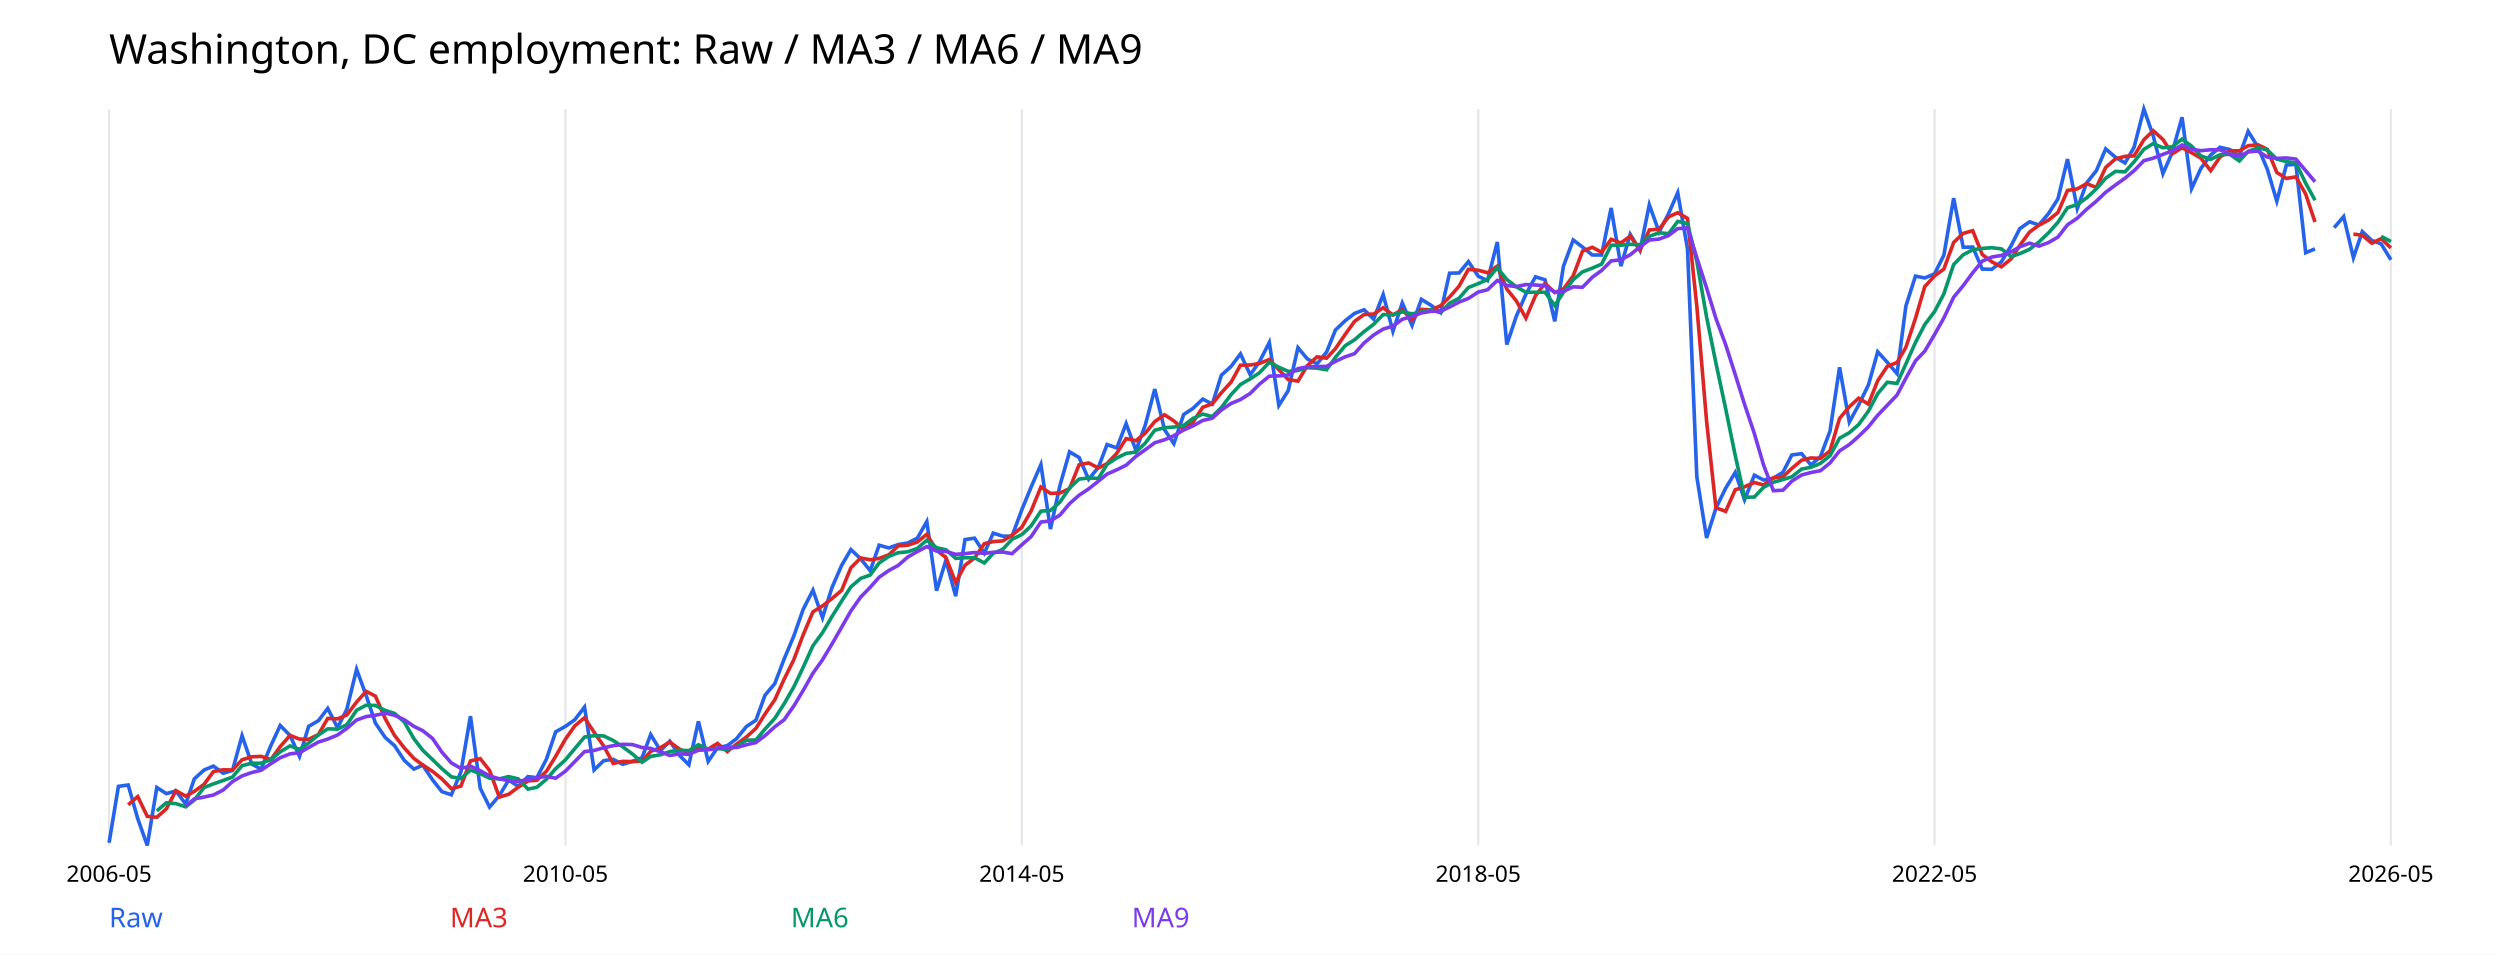
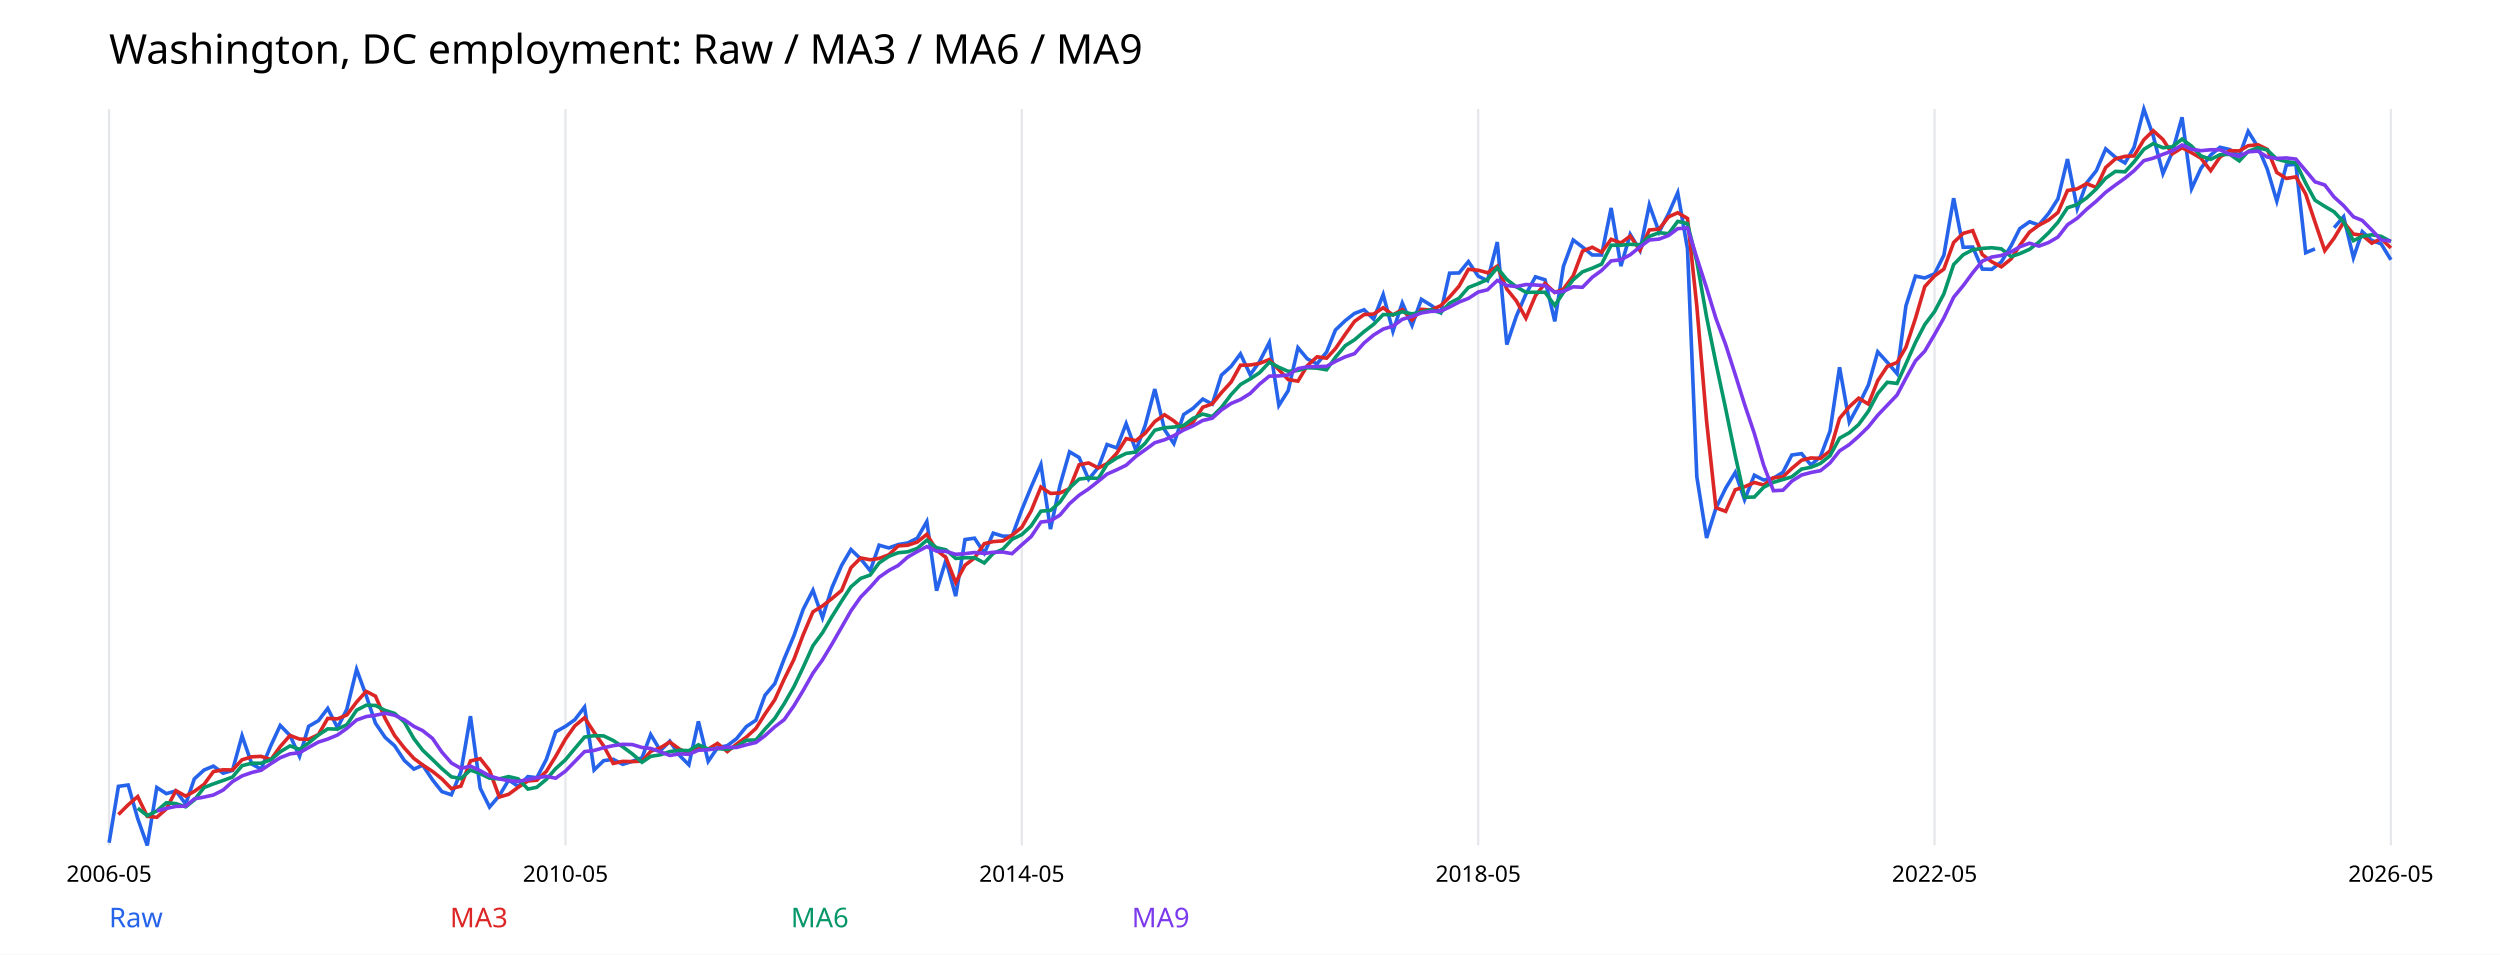
<svg xmlns="http://www.w3.org/2000/svg" width="1100" height="420" viewBox="0 0 1100 420">
  <rect width="100%" height="100%" fill="white" />
  <text x="48" y="28" font-family="sans-serif" font-size="18">Washington, DC employment: Raw / MA3 / MA6 / MA9</text>
  <line x1="48.0" y1="48" x2="48.0" y2="372" stroke="#e5e7eb" />
  <text x="48.0" y="388" text-anchor="middle" font-family="sans-serif" font-size="10">2006-05</text>
  <line x1="248.8" y1="48" x2="248.8" y2="372" stroke="#e5e7eb" />
  <text x="248.8" y="388" text-anchor="middle" font-family="sans-serif" font-size="10">2010-05</text>
  <line x1="449.6" y1="48" x2="449.6" y2="372" stroke="#e5e7eb" />
  <text x="449.6" y="388" text-anchor="middle" font-family="sans-serif" font-size="10">2014-05</text>
  <line x1="650.4" y1="48" x2="650.4" y2="372" stroke="#e5e7eb" />
  <text x="650.4" y="388" text-anchor="middle" font-family="sans-serif" font-size="10">2018-05</text>
  <line x1="851.2" y1="48" x2="851.2" y2="372" stroke="#e5e7eb" />
  <text x="851.2" y="388" text-anchor="middle" font-family="sans-serif" font-size="10">2022-05</text>
  <line x1="1052.0" y1="48" x2="1052.0" y2="372" stroke="#e5e7eb" />
  <text x="1052.0" y="388" text-anchor="middle" font-family="sans-serif" font-size="10">2026-05</text>
  <polyline points="48.0,370.8 52.1,346.0 56.4,345.4 60.6,360.2 64.8,372.0 69.0,346.5 73.2,349.2 77.4,348.0 81.7,353.8 85.5,342.7 89.8,338.8 93.9,337.1 98.2,340.2 102.3,339.0 106.5,323.7 110.8,336.2 114.9,338.4 119.2,328.0 123.3,319.2 127.6,323.6 131.8,332.8 135.8,319.6 140.1,317.1 144.2,311.7 148.5,320.2 152.6,312.1 156.9,294.5 161.1,306.0 165.2,318.2 169.5,324.5 173.6,328.1 177.9,334.6 182.1,338.4 186.0,336.7 190.3,343.1 194.4,348.3 198.6,349.7 202.8,339.6 207.0,315.1 211.3,346.8 215.4,355.1 219.7,350.1 223.8,343.2 228.0,346.0 232.3,341.7 236.2,342.2 240.4,334.1 244.5,322.0 248.8,319.6 252.9,316.7 257.2,311.1 261.4,338.8 265.6,334.7 269.8,334.1 274.0,336.3 278.2,335.0 282.5,333.4 286.3,323.2 290.6,330.3 294.7,326.1 299.0,332.4 303.1,336.5 307.3,317.4 311.6,335.0 315.7,329.0 320.0,328.1 324.1,325.0 328.4,319.7 332.6,316.9 336.6,305.9 340.9,300.8 345.0,290.0 349.3,279.8 353.4,268.1 357.7,259.7 361.9,271.8 366.0,258.7 370.3,248.8 374.4,241.8 378.7,245.9 382.9,251.1 386.8,239.9 391.1,241.1 395.2,239.6 399.4,238.9 403.6,236.8 407.8,229.5 412.1,259.9 416.2,246.5 420.5,262.3 424.6,237.4 428.8,236.8 433.1,243.4 437.0,234.6 441.2,235.9 445.3,235.9 449.6,224.3 453.7,214.3 458.0,204.4 462.2,232.8 466.4,213.5 470.6,198.8 474.8,201.3 479.0,210.9 483.3,205.6 487.1,195.6 491.4,197.1 495.5,186.4 499.8,198.2 503.9,187.1 508.1,171.2 512.4,189.1 516.5,195.2 520.8,182.4 524.9,179.7 529.2,175.6 533.4,177.8 537.4,165.1 541.7,161.2 545.8,155.7 550.1,164.9 554.2,159.1 558.5,150.7 562.7,178.4 566.8,171.9 571.1,153.0 575.2,157.9 579.5,160.1 583.7,154.9 587.6,145.2 591.9,141.1 596.0,137.9 600.2,136.3 604.4,140.4 608.6,129.6 612.9,145.8 617.0,133.3 621.3,143.2 625.4,131.7 629.6,134.3 633.9,137.5 637.8,120.2 642.0,120.1 646.1,115.1 650.4,121.5 654.5,123.5 658.8,106.5 663.0,151.6 667.2,139.1 671.4,129.4 675.6,121.8 679.8,123.1 684.1,141.4 687.9,117.2 692.2,105.6 696.3,108.7 700.6,112.2 704.7,112.2 708.9,91.5 713.2,117.1 717.3,103.1 721.6,110.2 725.7,90.1 730.0,102.1 734.2,93.9 738.2,84.8 742.5,109.5 746.6,209.8 750.9,236.7 755.0,223.6 759.3,214.8 763.5,207.9 767.6,219.9 771.9,209.1 776.0,211.2 780.3,210.4 784.5,207.8 788.4,200.2 792.7,199.6 796.8,204.6 801.0,200.9 805.2,189.7 809.4,161.6 813.7,185.7 817.8,178.2 822.1,169.4 826.2,154.8 830.4,159.4 834.7,164.4 838.6,134.6 842.8,121.5 846.9,122.3 851.2,120.5 855.3,112.3 859.6,87.2 863.8,108.8 868.0,108.7 872.2,118.4 876.4,118.5 880.6,115.2 884.9,108.1 888.7,100.6 893.0,97.6 897.1,99.0 901.4,93.9 905.5,87.5 909.7,70.0 914.0,91.8 918.1,80.5 922.4,75.1 926.5,65.5 930.8,69.2 935.0,71.7 939.0,64.8 943.3,48.0 947.4,59.7 951.7,76.4 955.8,67.0 960.1,51.6 964.3,83.0 968.4,74.1 972.7,68.2 976.8,64.8 981.1,65.8 985.3,68.6 989.2,57.8 993.5,64.7 997.6,74.4 1001.8,88.5 1006.0,72.6 1010.2,72.3 1014.5,111.2 1018.6,109.5" fill="none" stroke="#2563eb" stroke-width="1.6" />
  <polyline points="1027.0,100.2 1031.2,95.3 1035.5,113.4 1039.4,101.9 1043.6,105.8 1047.7,107.3 1052.0,114.3" fill="none" stroke="#2563eb" stroke-width="1.6" />
  <text x="48" y="408" font-family="sans-serif" font-size="12" fill="#2563eb">Raw</text>
-   <polyline points="56.4,354.1 60.6,350.5 64.8,359.2 69.0,359.6 73.2,355.9 77.4,347.9 81.7,350.3 85.5,348.2 89.8,345.1 93.9,339.5 98.2,338.7 102.3,338.8 106.5,334.3 110.8,333.0 114.9,332.8 119.2,334.2 123.3,328.5 127.6,323.6 131.8,325.2 135.8,325.3 140.1,323.2 144.2,316.1 148.5,316.3 152.6,314.6 156.9,308.9 161.1,304.2 165.2,306.3 169.5,316.2 173.6,323.6 177.9,329.1 182.1,333.7 186.0,336.6 190.3,339.4 194.4,342.7 198.6,347.0 202.8,345.9 207.0,334.8 211.3,333.8 215.4,339.0 219.7,350.7 223.8,349.5 228.0,346.4 232.3,343.6 236.2,343.3 240.4,339.4 244.5,332.8 248.8,325.2 252.9,319.4 257.2,315.8 261.4,322.2 265.6,328.2 269.8,335.9 274.0,335.0 278.2,335.1 282.5,334.9 286.3,330.6 290.6,329.0 294.7,326.5 299.0,329.6 303.1,331.7 307.3,328.8 311.6,329.6 315.7,327.1 320.0,330.7 324.1,327.4 328.4,324.3 332.6,320.5 336.6,314.2 340.9,307.9 345.0,298.9 349.3,290.2 353.4,279.3 357.7,269.2 361.9,266.6 366.0,263.4 370.3,259.8 374.4,249.8 378.7,245.5 382.9,246.3 386.8,245.7 391.1,244.1 395.2,240.2 399.4,239.9 403.6,238.5 407.8,235.1 412.1,242.1 416.2,245.3 420.5,256.3 424.6,248.7 428.8,245.5 433.1,239.2 437.0,238.3 441.2,238.0 445.3,235.5 449.6,232.0 453.7,224.8 458.0,214.3 462.2,217.1 466.4,216.9 470.6,215.0 474.8,204.5 479.0,203.7 483.3,205.9 487.1,204.0 491.4,199.4 495.5,193.0 499.8,193.9 503.9,190.6 508.1,185.5 512.4,182.5 516.5,185.2 520.8,188.9 524.9,185.8 529.2,179.2 533.4,177.7 537.4,172.8 541.7,168.1 545.8,160.7 550.1,160.6 554.2,159.9 558.5,158.2 562.7,162.7 566.8,167.0 571.1,167.7 575.2,160.9 579.5,157.0 583.7,157.6 587.6,153.4 591.9,147.1 596.0,141.4 600.2,138.4 604.4,138.2 608.6,135.4 612.9,138.6 617.0,136.2 621.3,140.8 625.4,136.1 629.6,136.4 633.9,134.5 637.8,130.7 642.0,125.9 646.1,118.5 650.4,118.9 654.5,120.0 658.8,117.1 663.0,127.2 667.2,132.4 671.4,140.0 675.6,130.1 679.8,124.7 684.1,128.7 687.9,127.2 692.2,121.4 696.3,110.5 700.6,108.8 704.7,111.0 708.9,105.3 713.2,106.9 717.3,103.9 721.6,110.1 725.7,101.2 730.0,100.8 734.2,95.4 738.2,93.6 742.5,96.1 746.6,134.7 750.9,185.3 755.0,223.4 759.3,225.0 763.5,215.5 767.6,214.2 771.9,212.3 776.0,213.4 780.3,210.2 784.5,209.8 788.4,206.1 792.7,202.5 796.8,201.5 801.0,201.7 805.2,198.4 809.4,184.1 813.7,179.0 817.8,175.2 822.1,177.8 826.2,167.5 830.4,161.2 834.7,159.5 838.6,152.8 842.8,140.1 846.9,126.1 851.2,121.4 855.3,118.4 859.6,106.7 863.8,102.7 868.0,101.5 872.2,112.0 876.4,115.2 880.6,117.4 884.9,113.9 888.7,108.0 893.0,102.1 897.1,99.1 901.4,96.8 905.5,93.5 909.7,83.8 914.0,83.1 918.1,80.8 922.4,82.5 926.5,73.7 930.8,69.9 935.0,68.8 939.0,68.6 943.3,61.5 947.4,57.5 951.7,61.4 955.8,67.7 960.1,65.0 964.3,67.2 968.4,69.6 972.7,75.1 976.8,69.1 981.1,66.3 985.3,66.4 989.2,64.1 993.5,63.7 997.6,65.7 1001.8,75.9 1006.0,78.5 1010.2,77.8 1014.5,85.4 1018.6,97.7" fill="none" stroke="#dc2626" stroke-width="1.6" />
-   <polyline points="1035.5,103.0 1039.4,103.5 1043.6,107.0 1047.7,105.0 1052.0,109.1" fill="none" stroke="#dc2626" stroke-width="1.6" />
+   <polyline points="52.1,358.4 56.4,354.1 60.6,350.5 64.8,359.2 69.0,359.6 73.2,355.9 77.4,347.9 81.7,350.3 85.5,348.2 89.8,345.1 93.9,339.5 98.2,338.7 102.3,338.8 106.5,334.3 110.8,333.0 114.9,332.8 119.2,334.2 123.3,328.5 127.6,323.6 131.8,325.2 135.8,325.3 140.1,323.2 144.2,316.1 148.5,316.3 152.6,314.6 156.9,308.9 161.1,304.2 165.2,306.3 169.5,316.2 173.6,323.6 177.9,329.1 182.1,333.7 186.0,336.6 190.3,339.4 194.4,342.7 198.6,347.0 202.8,345.9 207.0,334.8 211.3,333.8 215.4,339.0 219.7,350.7 223.8,349.5 228.0,346.4 232.3,343.6 236.2,343.3 240.4,339.4 244.5,332.8 248.8,325.2 252.9,319.4 257.2,315.8 261.4,322.2 265.6,328.2 269.8,335.9 274.0,335.0 278.2,335.1 282.5,334.9 286.3,330.6 290.6,329.0 294.7,326.5 299.0,329.6 303.1,331.7 307.3,328.8 311.6,329.6 315.7,327.1 320.0,330.7 324.1,327.4 328.4,324.3 332.6,320.5 336.6,314.2 340.9,307.9 345.0,298.9 349.3,290.2 353.4,279.3 357.7,269.2 361.9,266.6 366.0,263.4 370.3,259.8 374.4,249.8 378.7,245.5 382.9,246.3 386.8,245.7 391.1,244.1 395.2,240.2 399.4,239.9 403.6,238.5 407.8,235.1 412.1,242.1 416.2,245.3 420.5,256.3 424.6,248.7 428.8,245.5 433.1,239.2 437.0,238.3 441.2,238.0 445.3,235.5 449.6,232.0 453.7,224.8 458.0,214.3 462.2,217.1 466.4,216.9 470.6,215.0 474.8,204.5 479.0,203.7 483.3,205.9 487.1,204.0 491.4,199.4 495.5,193.0 499.8,193.9 503.9,190.6 508.1,185.5 512.4,182.5 516.5,185.2 520.8,188.9 524.9,185.8 529.2,179.2 533.4,177.7 537.4,172.8 541.7,168.1 545.8,160.7 550.1,160.6 554.2,159.9 558.5,158.2 562.7,162.7 566.8,167.0 571.1,167.7 575.2,160.9 579.5,157.0 583.7,157.6 587.6,153.4 591.9,147.1 596.0,141.4 600.2,138.4 604.4,138.2 608.6,135.4 612.9,138.6 617.0,136.2 621.3,140.8 625.4,136.1 629.6,136.4 633.9,134.5 637.8,130.7 642.0,125.9 646.1,118.5 650.4,118.9 654.5,120.0 658.8,117.1 663.0,127.2 667.2,132.4 671.4,140.0 675.6,130.1 679.8,124.7 684.1,128.7 687.9,127.2 692.2,121.4 696.3,110.5 700.6,108.8 704.7,111.0 708.9,105.3 713.2,106.9 717.3,103.9 721.6,110.1 725.7,101.2 730.0,100.8 734.2,95.4 738.2,93.6 742.5,96.1 746.6,134.7 750.9,185.3 755.0,223.4 759.3,225.0 763.5,215.5 767.6,214.2 771.9,212.3 776.0,213.4 780.3,210.2 784.5,209.8 788.4,206.1 792.7,202.5 796.8,201.5 801.0,201.7 805.2,198.4 809.4,184.1 813.7,179.0 817.8,175.2 822.1,177.8 826.2,167.5 830.4,161.2 834.7,159.5 838.6,152.8 842.8,140.1 846.9,126.1 851.2,121.4 855.3,118.4 859.6,106.7 863.8,102.7 868.0,101.5 872.2,112.0 876.4,115.2 880.6,117.4 884.9,113.9 888.7,108.0 893.0,102.1 897.1,99.1 901.4,96.8 905.5,93.5 909.7,83.8 914.0,83.1 918.1,80.8 922.4,82.5 926.5,73.7 930.8,69.9 935.0,68.8 939.0,68.6 943.3,61.5 947.4,57.5 951.7,61.4 955.8,67.7 960.1,65.0 964.3,67.2 968.4,69.6 972.7,75.1 976.8,69.1 981.1,66.3 985.3,66.4 989.2,64.1 993.5,63.7 997.6,65.7 1001.8,75.9 1006.0,78.5 1010.2,77.8 1014.5,85.4 1018.6,97.7 1022.9,110.3 1027.0,104.8 1031.2,97.8 1035.5,103.0 1039.4,103.5 1043.6,107.0 1047.7,105.0 1052.0,109.1" fill="none" stroke="#dc2626" stroke-width="1.6" />
  <text x="198" y="408" font-family="sans-serif" font-size="12" fill="#dc2626">MA3</text>
-   <polyline points="69.0,356.8 73.2,353.2 77.4,353.6 81.7,355.0 85.5,352.0 89.8,346.5 93.9,344.9 98.2,343.4 102.3,341.9 106.5,336.9 110.8,335.8 114.9,335.8 119.2,334.3 123.3,330.8 127.6,328.2 131.8,329.7 135.8,326.9 140.1,323.4 144.2,320.7 148.5,320.8 152.6,318.9 156.9,312.5 161.1,310.3 165.2,310.4 169.5,312.6 173.6,313.9 177.9,317.7 182.1,325.0 186.0,330.1 190.3,334.2 194.4,338.2 198.6,341.8 202.8,342.6 207.0,338.8 211.3,340.4 215.4,342.4 219.7,342.7 223.8,341.7 228.0,342.7 232.3,347.2 236.2,346.4 240.4,342.9 244.5,338.2 248.8,334.3 252.9,329.4 257.2,324.3 261.4,323.7 265.6,323.8 269.8,325.8 274.0,328.6 278.2,331.7 282.5,335.4 286.3,332.8 290.6,332.1 294.7,330.7 299.0,330.1 303.1,330.3 307.3,327.7 311.6,329.6 315.7,329.4 320.0,329.7 324.1,328.5 328.4,325.7 332.6,325.6 336.6,320.8 340.9,316.1 345.0,309.7 349.3,302.2 353.4,293.6 357.7,284.1 361.9,278.4 366.0,271.4 370.3,264.5 374.4,258.2 378.7,254.5 382.9,253.0 386.8,247.7 391.1,244.8 395.2,243.2 399.4,242.8 403.6,241.3 407.8,237.7 412.1,241.0 416.2,241.9 420.5,245.7 424.6,245.4 428.8,245.4 433.1,247.7 437.0,243.5 441.2,241.7 445.3,237.3 449.6,235.2 453.7,231.4 458.0,224.9 462.2,224.6 466.4,220.9 470.6,214.7 474.8,210.8 479.0,210.3 483.3,210.5 487.1,204.3 491.4,201.5 495.5,199.5 499.8,198.9 503.9,195.0 508.1,189.3 512.4,188.2 516.5,187.9 520.8,187.2 524.9,184.1 529.2,182.2 533.4,183.3 537.4,179.3 541.7,173.6 545.8,169.2 550.1,166.7 554.2,164.0 558.5,159.4 562.7,161.6 566.8,163.4 571.1,163.0 575.2,161.8 579.5,162.0 583.7,162.7 587.6,157.2 591.9,152.1 596.0,149.5 600.2,145.9 604.4,142.7 608.6,138.4 612.9,138.5 617.0,137.2 621.3,138.1 625.4,137.3 629.6,136.3 633.9,137.6 637.8,133.4 642.0,131.2 646.1,126.5 650.4,124.8 654.5,123.0 658.8,117.8 663.0,123.0 667.2,126.2 671.4,128.6 675.6,128.6 679.8,128.6 684.1,134.4 687.9,128.7 692.2,123.1 696.3,119.6 700.6,118.0 704.7,116.2 708.9,107.9 713.2,107.9 717.3,107.5 721.6,107.7 725.7,104.0 730.0,102.4 734.2,102.8 738.2,97.4 742.5,98.4 746.6,115.0 750.9,139.5 755.0,159.7 759.3,179.9 763.5,200.4 767.6,218.8 771.9,218.7 776.0,214.4 780.3,212.2 784.5,211.0 788.4,209.8 792.7,206.4 796.8,205.6 801.0,203.9 805.2,200.5 809.4,192.8 813.7,190.4 817.8,186.8 822.1,180.9 826.2,173.2 830.4,168.2 834.7,168.7 838.6,160.1 842.8,150.7 846.9,142.8 851.2,137.1 855.3,129.3 859.6,116.4 863.8,112.1 868.0,109.9 872.2,109.3 876.4,109.0 880.6,109.5 884.9,112.9 888.7,111.6 893.0,109.7 897.1,106.5 901.4,102.4 905.5,97.8 909.7,91.4 914.0,90.0 918.1,87.1 922.4,83.1 926.5,78.4 930.8,75.4 935.0,75.6 939.0,71.2 943.3,65.7 947.4,63.2 951.7,65.0 955.8,64.6 960.1,61.2 964.3,64.3 968.4,68.6 972.7,70.1 976.8,68.1 981.1,67.9 985.3,70.8 989.2,66.6 993.5,65.0 997.6,66.0 1001.8,70.0 1006.0,71.1 1010.2,71.7 1014.5,80.6 1018.6,88.1" fill="none" stroke="#059669" stroke-width="1.6" />
-   <polyline points="1047.7,104.0 1052.0,106.3" fill="none" stroke="#059669" stroke-width="1.6" />
+   <polyline points="60.6,355.6 64.8,358.9 69.0,356.8 73.2,353.2 77.4,353.6 81.7,355.0 85.5,352.0 89.8,346.5 93.9,344.9 98.2,343.4 102.3,341.9 106.5,336.9 110.8,335.8 114.9,335.8 119.2,334.3 123.3,330.8 127.6,328.2 131.8,329.7 135.8,326.9 140.1,323.4 144.2,320.7 148.5,320.8 152.6,318.9 156.9,312.5 161.1,310.3 165.2,310.4 169.5,312.6 173.6,313.9 177.9,317.7 182.1,325.0 186.0,330.1 190.3,334.2 194.4,338.2 198.6,341.8 202.8,342.6 207.0,338.8 211.3,340.4 215.4,342.4 219.7,342.7 223.8,341.7 228.0,342.7 232.3,347.2 236.2,346.4 240.4,342.9 244.5,338.2 248.8,334.3 252.9,329.4 257.2,324.3 261.4,323.7 265.6,323.8 269.8,325.8 274.0,328.6 278.2,331.7 282.5,335.4 286.3,332.8 290.6,332.1 294.7,330.7 299.0,330.1 303.1,330.3 307.3,327.7 311.6,329.6 315.7,329.4 320.0,329.7 324.1,328.5 328.4,325.7 332.6,325.6 336.6,320.8 340.9,316.1 345.0,309.7 349.3,302.2 353.4,293.6 357.7,284.1 361.9,278.4 366.0,271.4 370.3,264.5 374.4,258.2 378.7,254.5 382.9,253.0 386.8,247.7 391.1,244.8 395.2,243.2 399.4,242.8 403.6,241.3 407.8,237.7 412.1,241.0 416.2,241.9 420.5,245.7 424.6,245.4 428.8,245.4 433.1,247.7 437.0,243.5 441.2,241.7 445.3,237.3 449.6,235.2 453.7,231.4 458.0,224.9 462.2,224.6 466.4,220.9 470.6,214.7 474.8,210.8 479.0,210.3 483.3,210.5 487.1,204.3 491.4,201.5 495.5,199.5 499.8,198.9 503.9,195.0 508.1,189.3 512.4,188.2 516.5,187.9 520.8,187.2 524.9,184.1 529.2,182.2 533.4,183.3 537.4,179.3 541.7,173.6 545.8,169.2 550.1,166.7 554.2,164.0 558.5,159.4 562.7,161.6 566.8,163.4 571.1,163.0 575.2,161.8 579.5,162.0 583.7,162.7 587.6,157.2 591.9,152.1 596.0,149.5 600.2,145.9 604.4,142.7 608.6,138.4 612.9,138.5 617.0,137.2 621.3,138.1 625.4,137.3 629.6,136.3 633.9,137.6 637.8,133.4 642.0,131.2 646.1,126.5 650.4,124.8 654.5,123.0 658.8,117.8 663.0,123.0 667.2,126.2 671.4,128.6 675.6,128.6 679.8,128.6 684.1,134.4 687.9,128.7 692.2,123.1 696.3,119.6 700.6,118.0 704.7,116.2 708.9,107.9 713.2,107.9 717.3,107.5 721.6,107.7 725.7,104.0 730.0,102.4 734.2,102.8 738.2,97.4 742.5,98.4 746.6,115.0 750.9,139.5 755.0,159.7 759.3,179.9 763.5,200.4 767.6,218.8 771.9,218.7 776.0,214.4 780.3,212.2 784.5,211.0 788.4,209.8 792.7,206.4 796.8,205.6 801.0,203.9 805.2,200.5 809.4,192.8 813.7,190.4 817.8,186.8 822.1,180.9 826.2,173.2 830.4,168.2 834.7,168.7 838.6,160.1 842.8,150.7 846.9,142.8 851.2,137.1 855.3,129.3 859.6,116.4 863.8,112.1 868.0,109.9 872.2,109.3 876.4,109.0 880.6,109.5 884.9,112.9 888.7,111.6 893.0,109.7 897.1,106.5 901.4,102.4 905.5,97.8 909.7,91.4 914.0,90.0 918.1,87.1 922.4,83.1 926.5,78.4 930.8,75.4 935.0,75.6 939.0,71.2 943.3,65.7 947.4,63.2 951.7,65.0 955.8,64.6 960.1,61.2 964.3,64.3 968.4,68.6 972.7,70.1 976.8,68.1 981.1,67.9 985.3,70.8 989.2,66.6 993.5,65.0 997.6,66.0 1001.8,70.0 1006.0,71.1 1010.2,71.7 1014.5,80.6 1018.6,88.1 1022.9,90.8 1027.0,93.2 1031.2,97.7 1035.5,105.9 1039.4,104.0 1043.6,103.3 1047.7,104.0 1052.0,106.3" fill="none" stroke="#059669" stroke-width="1.6" />
  <text x="348" y="408" font-family="sans-serif" font-size="12" fill="#059669">MA6</text>
-   <polyline points="81.7,354.7 85.5,351.5 89.8,350.7 93.9,349.8 98.2,347.6 102.3,343.9 106.5,341.4 110.8,339.9 114.9,338.9 119.2,336.0 123.3,333.4 127.6,331.7 131.8,331.2 135.8,328.9 140.1,326.5 144.2,325.2 148.5,323.4 152.6,320.5 156.9,316.8 161.1,315.3 165.2,314.7 169.5,313.8 173.6,314.7 177.9,316.7 182.1,319.6 186.0,321.5 190.3,324.9 194.4,330.9 198.6,335.7 202.8,338.1 207.0,337.1 211.3,339.1 215.4,341.4 219.7,342.7 223.8,343.5 228.0,343.8 232.3,343.0 236.2,342.2 240.4,341.6 244.5,342.4 248.8,339.3 252.9,335.1 257.2,330.7 261.4,330.2 265.6,329.0 269.8,328.1 274.0,327.5 278.2,327.6 282.5,328.9 286.3,329.3 290.6,330.8 294.7,332.4 299.0,331.7 303.1,331.9 307.3,330.1 311.6,329.9 315.7,329.3 320.0,328.7 324.1,328.9 328.4,327.7 332.6,326.7 336.6,323.7 340.9,319.8 345.0,316.7 349.3,310.6 353.4,303.8 357.7,296.2 361.9,290.3 366.0,283.5 370.3,276.0 374.4,268.8 378.7,262.7 382.9,258.4 386.8,254.0 391.1,251.0 395.2,248.8 399.4,245.1 403.6,242.7 407.8,240.5 412.1,242.5 416.2,242.6 420.5,243.9 424.6,243.6 428.8,243.1 433.1,243.5 437.0,243.0 441.2,242.9 445.3,243.6 449.6,239.7 453.7,236.1 458.0,229.7 462.2,229.2 466.4,226.6 470.6,221.6 474.8,217.9 479.0,215.1 483.3,211.7 487.1,208.6 491.4,206.7 495.5,204.7 499.8,200.8 503.9,197.9 508.1,194.8 512.4,193.5 516.5,191.7 520.8,189.2 524.9,187.4 529.2,185.0 533.4,184.0 537.4,180.4 541.7,177.5 545.8,175.8 550.1,173.1 554.2,169.0 558.5,165.5 562.7,165.4 566.8,165.0 571.1,162.2 575.2,161.4 579.5,161.3 583.7,161.2 587.6,159.0 591.9,157.0 596.0,155.6 600.2,150.9 604.4,147.4 608.6,144.8 612.9,143.5 617.0,140.5 621.3,139.2 625.4,137.7 629.6,137.0 633.9,136.9 637.8,135.1 642.0,132.9 646.1,131.3 650.4,128.5 654.5,127.5 658.8,123.4 663.0,125.6 667.2,126.1 671.4,125.2 675.6,125.4 679.8,125.7 684.1,128.6 687.9,128.2 692.2,126.2 696.3,126.4 700.6,122.0 704.7,119.0 708.9,114.8 713.2,114.3 717.3,112.1 721.6,108.6 725.7,105.6 730.0,105.2 734.2,103.6 738.2,100.6 742.5,100.3 746.6,113.4 750.9,126.7 755.0,140.1 759.3,151.7 763.5,164.8 767.6,177.9 771.9,190.7 776.0,204.7 780.3,215.9 784.5,215.7 788.4,211.7 792.7,209.0 796.8,207.9 801.0,207.1 805.2,203.7 809.4,198.4 813.7,195.6 817.8,192.0 822.1,187.8 826.2,182.7 830.4,178.3 834.7,173.8 838.6,166.4 842.8,158.8 846.9,154.5 851.2,147.2 855.3,139.9 859.6,130.8 863.8,125.7 868.0,120.0 872.2,114.9 876.4,113.1 880.6,112.4 884.9,110.8 888.7,108.6 893.0,107.0 897.1,108.3 901.4,106.7 905.5,104.3 909.7,98.9 914.0,96.0 918.1,92.1 922.4,88.5 926.5,84.6 930.8,81.4 935.0,78.4 939.0,75.1 943.3,70.7 947.4,69.6 951.7,67.9 955.8,66.4 960.1,63.8 964.3,65.7 968.4,66.3 972.7,65.9 976.8,65.9 981.1,67.9 985.3,68.8 989.2,66.8 993.5,66.5 997.6,69.1 1001.8,69.7 1006.0,69.5 1010.2,70.0 1014.5,75.1 1018.6,80.0" fill="none" stroke="#7c3aed" stroke-width="1.6" />
+   <polyline points="69.0,356.8 73.2,355.7 77.4,354.8 81.7,354.7 85.5,351.5 89.8,350.7 93.9,349.8 98.2,347.6 102.3,343.9 106.5,341.4 110.8,339.9 114.9,338.9 119.2,336.0 123.3,333.4 127.6,331.7 131.8,331.2 135.8,328.9 140.1,326.5 144.2,325.2 148.5,323.4 152.6,320.5 156.9,316.8 161.1,315.3 165.2,314.7 169.5,313.8 173.6,314.7 177.9,316.7 182.1,319.6 186.0,321.5 190.3,324.9 194.4,330.9 198.6,335.7 202.8,338.1 207.0,337.1 211.3,339.1 215.4,341.4 219.7,342.7 223.8,343.5 228.0,343.8 232.3,343.0 236.2,342.2 240.4,341.6 244.5,342.4 248.8,339.3 252.9,335.1 257.2,330.7 261.4,330.2 265.6,329.0 269.8,328.1 274.0,327.5 278.2,327.6 282.5,328.9 286.3,329.3 290.6,330.8 294.7,332.4 299.0,331.7 303.1,331.9 307.3,330.1 311.6,329.9 315.7,329.3 320.0,328.7 324.1,328.9 328.4,327.7 332.6,326.7 336.6,323.7 340.9,319.8 345.0,316.7 349.3,310.6 353.4,303.8 357.7,296.2 361.9,290.3 366.0,283.5 370.3,276.0 374.4,268.8 378.7,262.7 382.9,258.4 386.8,254.0 391.1,251.0 395.2,248.8 399.4,245.1 403.6,242.7 407.8,240.5 412.1,242.5 416.2,242.6 420.5,243.9 424.6,243.6 428.8,243.1 433.1,243.5 437.0,243.0 441.2,242.9 445.3,243.6 449.6,239.7 453.7,236.1 458.0,229.7 462.2,229.2 466.4,226.6 470.6,221.6 474.8,217.9 479.0,215.1 483.3,211.7 487.1,208.6 491.4,206.7 495.5,204.7 499.8,200.8 503.9,197.9 508.1,194.8 512.4,193.5 516.5,191.7 520.8,189.2 524.9,187.4 529.2,185.0 533.4,184.0 537.4,180.4 541.7,177.5 545.8,175.8 550.1,173.1 554.2,169.0 558.5,165.5 562.7,165.4 566.8,165.0 571.1,162.2 575.2,161.4 579.5,161.3 583.7,161.2 587.6,159.0 591.9,157.0 596.0,155.6 600.2,150.9 604.4,147.4 608.6,144.8 612.9,143.5 617.0,140.5 621.3,139.2 625.4,137.7 629.6,137.0 633.9,136.9 637.8,135.1 642.0,132.9 646.1,131.3 650.4,128.5 654.5,127.5 658.8,123.4 663.0,125.6 667.2,126.1 671.4,125.2 675.6,125.4 679.8,125.7 684.1,128.6 687.9,128.2 692.2,126.2 696.3,126.4 700.6,122.0 704.7,119.0 708.9,114.8 713.2,114.3 717.3,112.1 721.6,108.6 725.7,105.6 730.0,105.2 734.2,103.6 738.2,100.6 742.5,100.3 746.6,113.4 750.9,126.7 755.0,140.1 759.3,151.7 763.5,164.8 767.6,177.9 771.9,190.7 776.0,204.7 780.3,215.9 784.5,215.7 788.4,211.7 792.7,209.0 796.8,207.9 801.0,207.1 805.2,203.7 809.4,198.4 813.7,195.6 817.8,192.0 822.1,187.8 826.2,182.7 830.4,178.3 834.7,173.8 838.6,166.4 842.8,158.8 846.9,154.5 851.2,147.2 855.3,139.9 859.6,130.8 863.8,125.7 868.0,120.0 872.2,114.9 876.4,113.1 880.6,112.4 884.9,110.8 888.7,108.6 893.0,107.0 897.1,108.3 901.4,106.7 905.5,104.3 909.7,98.9 914.0,96.0 918.1,92.1 922.4,88.5 926.5,84.6 930.8,81.4 935.0,78.4 939.0,75.1 943.3,70.7 947.4,69.6 951.7,67.9 955.8,66.4 960.1,63.8 964.3,65.7 968.4,66.3 972.7,65.9 976.8,65.9 981.1,67.9 985.3,68.8 989.2,66.8 993.5,66.5 997.6,69.1 1001.8,69.7 1006.0,69.5 1010.2,70.0 1014.5,75.1 1018.6,80.0 1022.9,81.4 1027.0,86.7 1031.2,90.5 1035.5,95.4 1039.4,97.0 1043.6,101.2 1047.7,105.6 1052.0,106.0" fill="none" stroke="#7c3aed" stroke-width="1.6" />
  <text x="498" y="408" font-family="sans-serif" font-size="12" fill="#7c3aed">MA9</text>
</svg>
